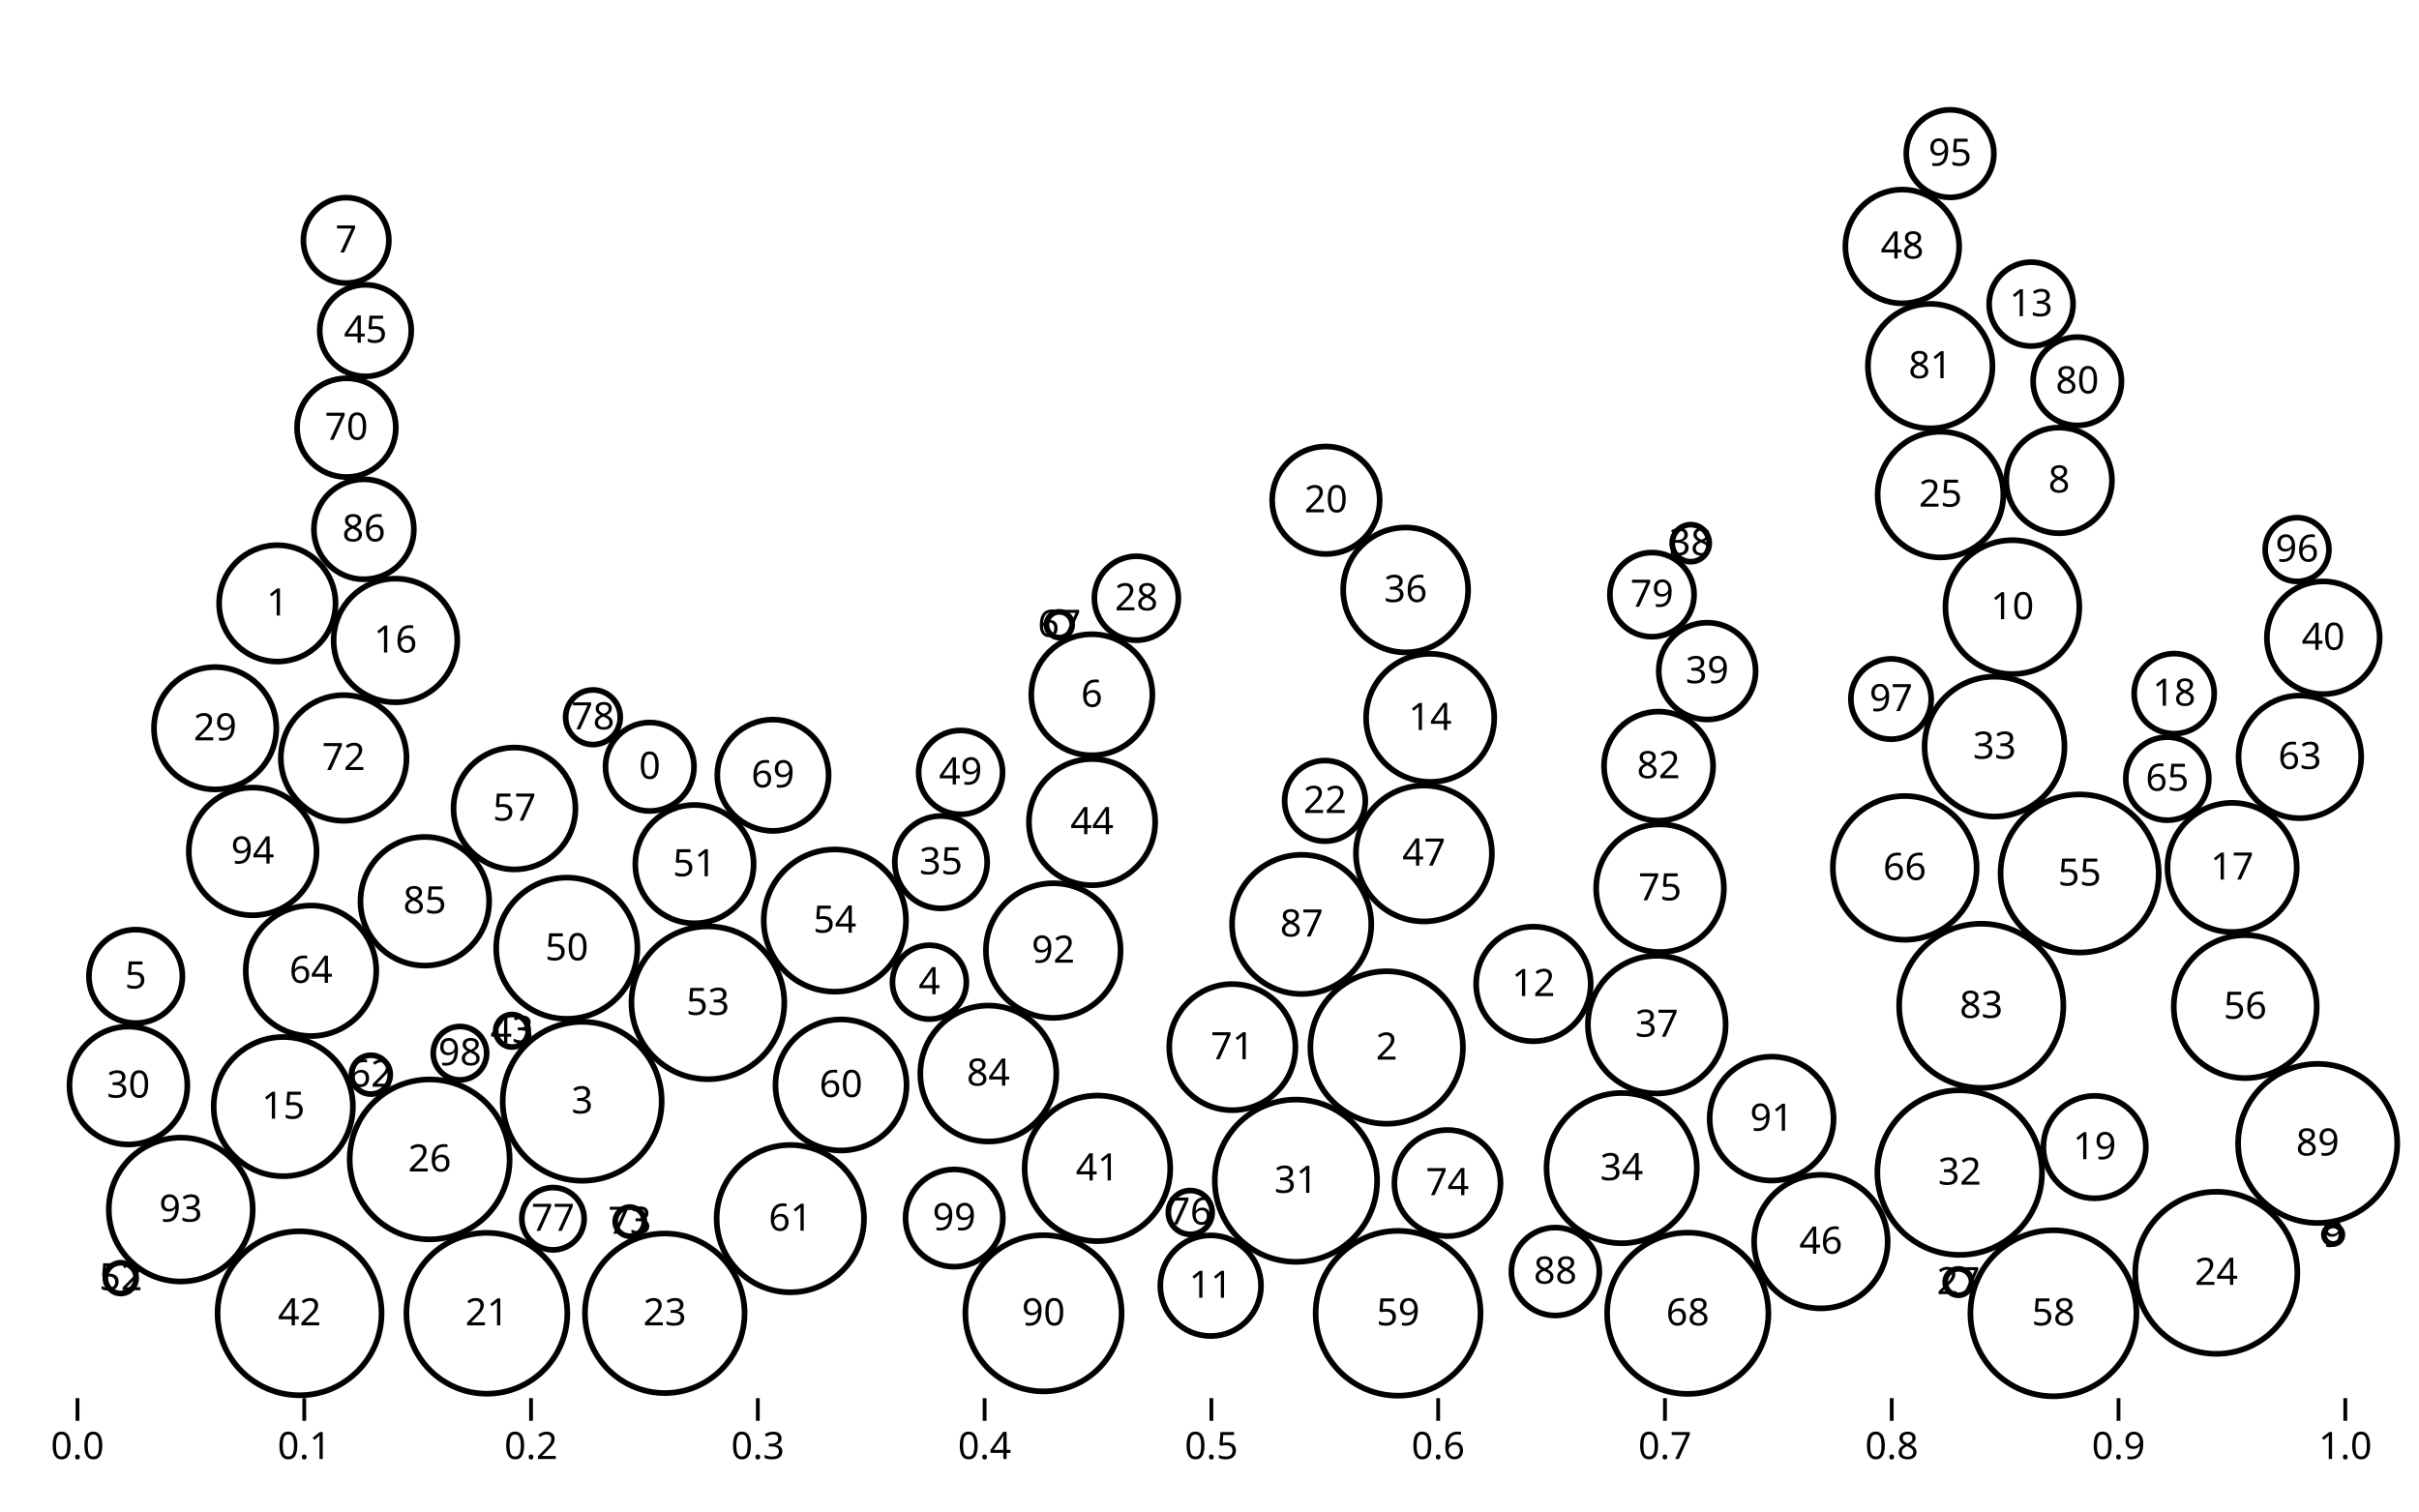
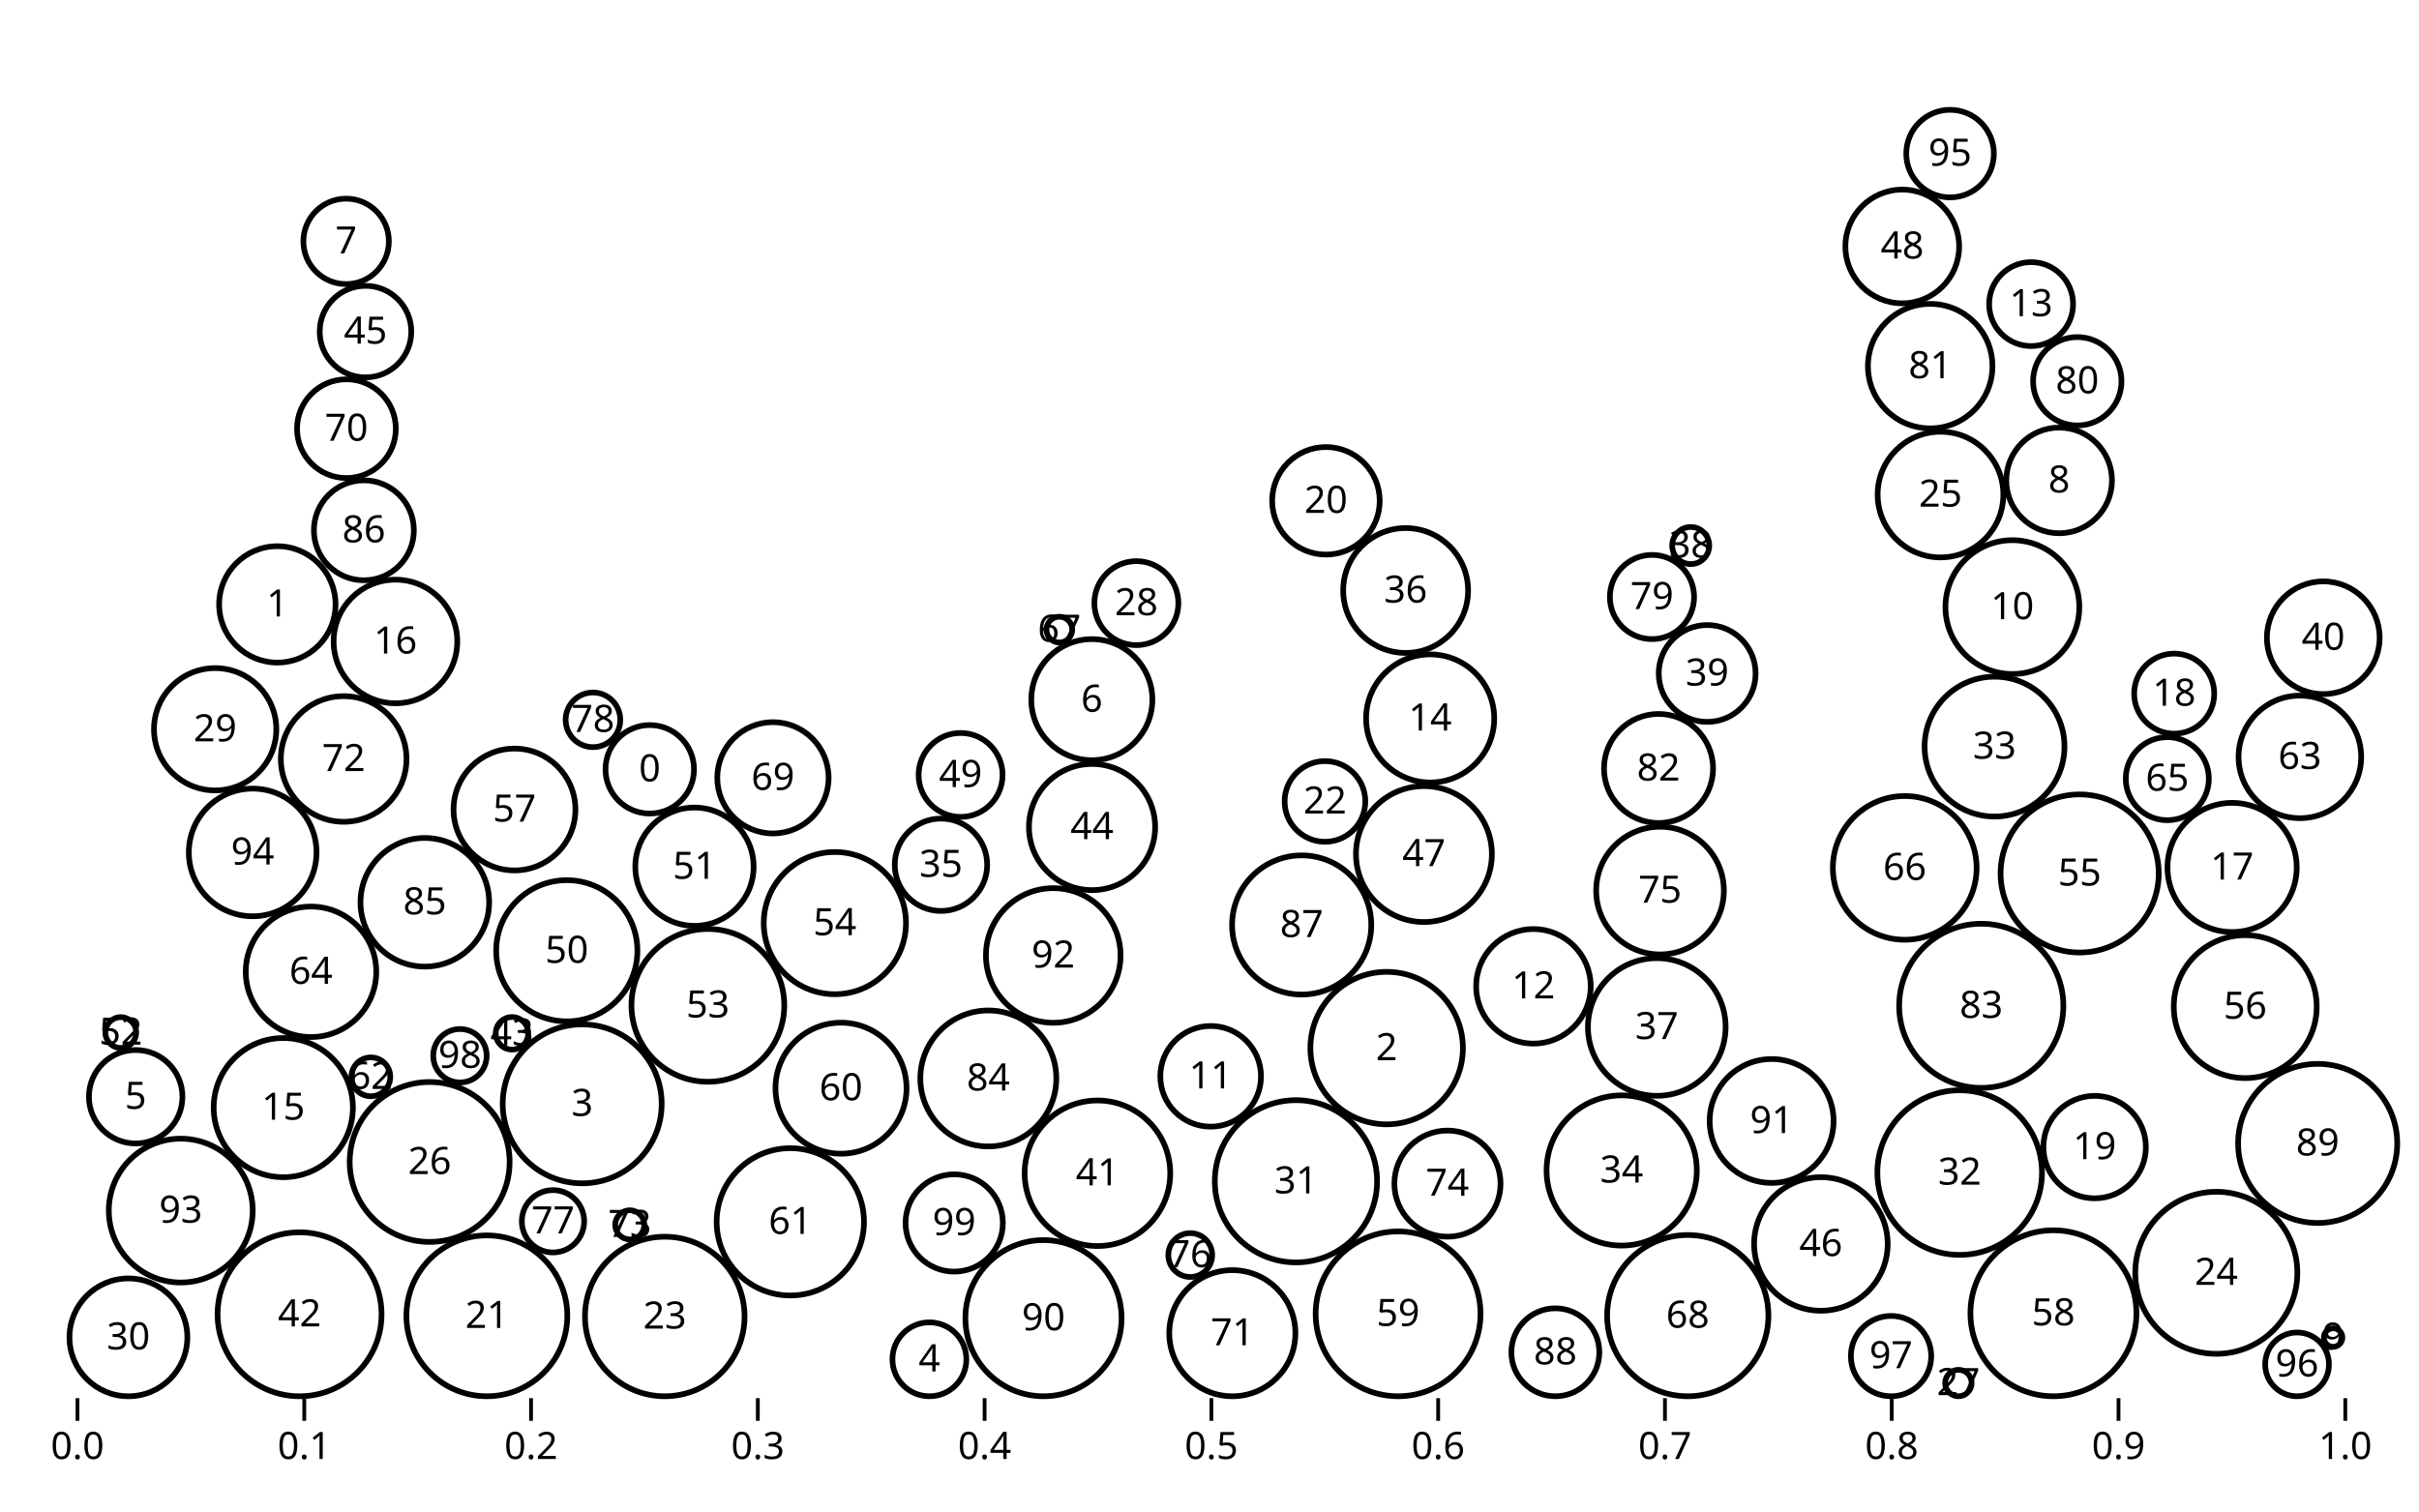
<svg xmlns="http://www.w3.org/2000/svg" class="plot" fill="currentColor" font-family="system-ui, sans-serif" font-size="10" text-anchor="middle" width="640" height="400" viewBox="0 0 640 400">
  <style>
    .plot {
      display: block;
      background: white;
      height: auto;
      height: intrinsic;
      max-width: 100%;
    }

    .plot text,
    .plot tspan {
      white-space: pre;
    }
  </style>
  <g aria-label="x-axis" transform="translate(0,370)" fill="none" text-anchor="middle" font-variant="tabular-nums">
    <g class="tick" opacity="1" transform="translate(20.5,0)">
      <line stroke="currentColor" y2="6" />
      <text fill="currentColor" y="9" dy="0.71em">0.0</text>
    </g>
    <g class="tick" opacity="1" transform="translate(80.5,0)">
      <line stroke="currentColor" y2="6" />
      <text fill="currentColor" y="9" dy="0.71em">0.1</text>
    </g>
    <g class="tick" opacity="1" transform="translate(140.5,0)">
      <line stroke="currentColor" y2="6" />
      <text fill="currentColor" y="9" dy="0.71em">0.2</text>
    </g>
    <g class="tick" opacity="1" transform="translate(200.5,0)">
      <line stroke="currentColor" y2="6" />
      <text fill="currentColor" y="9" dy="0.71em">0.3</text>
    </g>
    <g class="tick" opacity="1" transform="translate(260.5,0)">
      <line stroke="currentColor" y2="6" />
      <text fill="currentColor" y="9" dy="0.71em">0.4</text>
    </g>
    <g class="tick" opacity="1" transform="translate(320.5,0)">
      <line stroke="currentColor" y2="6" />
      <text fill="currentColor" y="9" dy="0.71em">0.5</text>
    </g>
    <g class="tick" opacity="1" transform="translate(380.5,0)">
      <line stroke="currentColor" y2="6" />
      <text fill="currentColor" y="9" dy="0.71em">0.6</text>
    </g>
    <g class="tick" opacity="1" transform="translate(440.5,0)">
      <line stroke="currentColor" y2="6" />
      <text fill="currentColor" y="9" dy="0.71em">0.7</text>
    </g>
    <g class="tick" opacity="1" transform="translate(500.5,0)">
      <line stroke="currentColor" y2="6" />
      <text fill="currentColor" y="9" dy="0.71em">0.8</text>
    </g>
    <g class="tick" opacity="1" transform="translate(560.5,0)">
      <line stroke="currentColor" y2="6" />
      <text fill="currentColor" y="9" dy="0.71em">0.9</text>
    </g>
    <g class="tick" opacity="1" transform="translate(620.5,0)">
      <line stroke="currentColor" y2="6" />
      <text fill="currentColor" y="9" dy="0.71em">1.0</text>
    </g>
  </g>
  <g aria-label="dot" fill="none" stroke="currentColor" stroke-width="1.5" transform="translate(0.5,0.5)">
    <circle cx="542.781" cy="347.039" r="21.961" />
-     <circle cx="369.394" cy="347.039" r="21.81" />
+     <circle cx="369.394" cy="347.19" r="21.81" />
    <circle cx="517.976" cy="309.805" r="21.778" />
    <circle cx="523.686" cy="265.674" r="21.721" />
-     <circle cx="78.756" cy="347.039" r="21.694" />
-     <circle cx="342.373" cy="311.961" r="21.468" />
+     <circle cx="78.756" cy="347.306" r="21.694" />
+     <circle cx="342.373" cy="312.112" r="21.468" />
    <circle cx="585.873" cy="336.327" r="21.442" />
-     <circle cx="446.036" cy="347.039" r="21.335" />
-     <circle cx="128.31" cy="347.039" r="21.284" />
-     <circle cx="113.176" cy="306.318" r="21.157" />
-     <circle cx="175.38" cy="347.039" r="21.111" />
+     <circle cx="446.036" cy="347.665" r="21.335" />
+     <circle cx="128.31" cy="347.716" r="21.284" />
+     <circle cx="113.176" cy="306.995" r="21.157" />
+     <circle cx="175.38" cy="347.889" r="21.111" />
    <circle cx="612.692" cy="302.088" r="21.05" />
-     <circle cx="153.533" cy="290.939" r="21.03" />
+     <circle cx="153.533" cy="291.616" r="21.03" />
    <circle cx="549.72" cy="230.65" r="20.919" />
-     <circle cx="275.578" cy="347.039" r="20.663" />
-     <circle cx="186.783" cy="264.878" r="20.217" />
-     <circle cx="366.369" cy="276.709" r="20.175" />
-     <circle cx="428.551" cy="308.621" r="19.874" />
-     <circle cx="208.596" cy="321.992" r="19.49" />
-     <circle cx="289.852" cy="308.687" r="19.259" />
-     <circle cx="47.324" cy="319.595" r="19.034" />
+     <circle cx="275.578" cy="348.337" r="20.663" />
+     <circle cx="186.783" cy="265.555" r="20.217" />
+     <circle cx="366.369" cy="276.861" r="20.175" />
+     <circle cx="428.551" cy="309.247" r="19.874" />
+     <circle cx="208.596" cy="322.842" r="19.49" />
+     <circle cx="289.852" cy="309.985" r="19.259" />
+     <circle cx="47.324" cy="319.862" r="19.034" />
    <circle cx="503.441" cy="229.174" r="19.017" />
    <circle cx="593.527" cy="265.892" r="18.907" />
-     <circle cx="220.381" cy="243.112" r="18.815" />
-     <circle cx="149.461" cy="250.431" r="18.682" />
+     <circle cx="220.381" cy="243.789" r="18.815" />
+     <circle cx="149.461" cy="251.108" r="18.682" />
    <circle cx="527.199" cy="197.079" r="18.506" />
-     <circle cx="74.45" cy="292.345" r="18.416" />
-     <circle cx="343.888" cy="244.125" r="18.412" />
-     <circle cx="437.838" cy="270.652" r="18.214" />
-     <circle cx="260.984" cy="283.596" r="17.989" />
-     <circle cx="376.232" cy="225.363" r="17.98" />
-     <circle cx="278.159" cy="251.051" r="17.81" />
+     <circle cx="74.45" cy="292.613" r="18.416" />
+     <circle cx="343.888" cy="244.276" r="18.412" />
+     <circle cx="437.838" cy="271.278" r="18.214" />
+     <circle cx="260.984" cy="284.894" r="17.989" />
+     <circle cx="376.232" cy="225.514" r="17.98" />
+     <circle cx="278.159" cy="252.349" r="17.81" />
    <circle cx="531.922" cy="160.164" r="17.709" />
-     <circle cx="481.259" cy="328.071" r="17.67" />
-     <circle cx="222.009" cy="286.622" r="17.337" />
-     <circle cx="81.784" cy="256.405" r="17.265" />
+     <circle cx="481.259" cy="328.697" r="17.67" />
+     <circle cx="222.009" cy="287.472" r="17.337" />
+     <circle cx="81.784" cy="256.673" r="17.265" />
    <circle cx="590.053" cy="229.056" r="17.092" />
-     <circle cx="111.894" cy="238.007" r="17.021" />
-     <circle cx="377.882" cy="189.472" r="16.948" />
-     <circle cx="438.695" cy="234.555" r="16.893" />
-     <circle cx="66.351" cy="224.816" r="16.892" />
-     <circle cx="288.427" cy="217.066" r="16.692" />
-     <circle cx="325.54" cy="276.609" r="16.687" />
+     <circle cx="111.894" cy="238.275" r="17.021" />
+     <circle cx="377.882" cy="189.623" r="16.948" />
+     <circle cx="438.695" cy="235.181" r="16.893" />
+     <circle cx="66.351" cy="225.084" r="16.892" />
+     <circle cx="288.427" cy="218.365" r="16.692" />
+     <circle cx="325.54" cy="352.313" r="16.687" />
    <circle cx="512.901" cy="130.38" r="16.629" />
-     <circle cx="90.425" cy="200.083" r="16.622" />
-     <circle cx="371.394" cy="155.617" r="16.522" />
+     <circle cx="90.425" cy="200.351" r="16.622" />
+     <circle cx="371.394" cy="155.769" r="16.522" />
    <circle cx="510.176" cy="96.388" r="16.472" />
-     <circle cx="468.222" cy="295.524" r="16.391" />
-     <circle cx="104.126" cy="168.989" r="16.357" />
+     <circle cx="468.222" cy="296.15" r="16.391" />
+     <circle cx="104.126" cy="169.257" r="16.357" />
    <circle cx="607.982" cy="199.801" r="16.22" />
-     <circle cx="56.423" cy="192.22" r="16.182" />
-     <circle cx="135.619" cy="213.455" r="16.121" />
-     <circle cx="288.369" cy="183.357" r="16.017" />
-     <circle cx="183.236" cy="228.181" r="15.651" />
-     <circle cx="33.473" cy="286.773" r="15.591" />
-     <circle cx="72.875" cy="159.177" r="15.398" />
-     <circle cx="405.201" cy="259.888" r="15.153" />
+     <circle cx="56.423" cy="192.488" r="16.182" />
+     <circle cx="135.619" cy="213.723" r="16.121" />
+     <circle cx="288.369" cy="184.656" r="16.017" />
+     <circle cx="183.236" cy="228.858" r="15.651" />
+     <circle cx="33.473" cy="353.409" r="15.591" />
+     <circle cx="72.875" cy="159.445" r="15.398" />
+     <circle cx="405.201" cy="260.514" r="15.153" />
    <circle cx="502.786" cy="64.721" r="15.047" />
    <circle cx="614.172" cy="168.269" r="14.913" />
-     <circle cx="203.999" cy="204.657" r="14.726" />
-     <circle cx="438.302" cy="202.237" r="14.428" />
-     <circle cx="350.305" cy="131.881" r="14.229" />
-     <circle cx="382.457" cy="312.577" r="14.044" />
+     <circle cx="203.999" cy="205.334" r="14.726" />
+     <circle cx="438.302" cy="202.863" r="14.428" />
+     <circle cx="350.305" cy="132.032" r="14.229" />
+     <circle cx="382.457" cy="312.729" r="14.044" />
    <circle cx="544.288" cy="126.634" r="13.981" />
    <circle cx="553.681" cy="303.06" r="13.559" />
-     <circle cx="319.806" cy="339.739" r="13.322" />
-     <circle cx="95.774" cy="139.57" r="13.225" />
-     <circle cx="91.156" cy="112.674" r="13.065" />
-     <circle cx="251.957" cy="321.843" r="12.873" />
-     <circle cx="451.171" cy="177.097" r="12.814" />
-     <circle cx="35.398" cy="257.879" r="12.368" />
-     <circle cx="248.455" cy="227.67" r="12.226" />
-     <circle cx="96.201" cy="86.985" r="12.115" />
-     <circle cx="171.407" cy="202.409" r="11.707" />
+     <circle cx="319.806" cy="284.333" r="13.322" />
+     <circle cx="95.774" cy="139.838" r="13.225" />
+     <circle cx="91.156" cy="112.942" r="13.065" />
+     <circle cx="251.957" cy="323.142" r="12.873" />
+     <circle cx="451.171" cy="177.723" r="12.814" />
+     <circle cx="35.398" cy="289.736" r="12.368" />
+     <circle cx="248.455" cy="228.347" r="12.226" />
+     <circle cx="96.201" cy="87.253" r="12.115" />
+     <circle cx="171.407" cy="203.086" r="11.707" />
    <circle cx="549.093" cy="100.397" r="11.692" />
-     <circle cx="411.003" cy="335.99" r="11.637" />
+     <circle cx="411.003" cy="357.363" r="11.637" />
    <circle cx="515.435" cy="40.149" r="11.589" />
-     <circle cx="91.076" cy="63.108" r="11.306" />
-     <circle cx="436.57" cy="156.861" r="11.14" />
-     <circle cx="300.153" cy="157.814" r="11.114" />
+     <circle cx="91.076" cy="63.376" r="11.306" />
+     <circle cx="436.57" cy="157.487" r="11.14" />
+     <circle cx="300.153" cy="159.112" r="11.114" />
    <circle cx="536.874" cy="79.976" r="11.106" />
-     <circle cx="253.647" cy="203.9" r="11.105" />
+     <circle cx="253.647" cy="204.577" r="11.105" />
    <circle cx="572.908" cy="205.566" r="10.99" />
-     <circle cx="350.051" cy="211.436" r="10.674" />
-     <circle cx="499.821" cy="184.486" r="10.629" />
+     <circle cx="350.051" cy="211.588" r="10.674" />
+     <circle cx="499.821" cy="358.371" r="10.629" />
    <circle cx="574.733" cy="183.057" r="10.593" />
-     <circle cx="245.396" cy="259.417" r="9.779" />
-     <circle cx="607.239" cy="144.925" r="8.439" />
-     <circle cx="145.805" cy="322.017" r="8.247" />
-     <circle cx="156.38" cy="189.309" r="7.228" />
-     <circle cx="121.191" cy="278.212" r="7.069" />
-     <circle cx="314.408" cy="320.353" r="5.802" />
-     <circle cx="97.616" cy="283.891" r="5.14" />
-     <circle cx="446.819" cy="143.242" r="4.904" />
-     <circle cx="134.956" cy="272.273" r="4.305" />
-     <circle cx="31.451" cy="337.737" r="4.073" />
-     <circle cx="166.118" cy="322.786" r="3.85" />
-     <circle cx="517.637" cy="338.782" r="3.503" />
-     <circle cx="279.774" cy="164.824" r="3.413" />
-     <circle cx="616.781" cy="326.248" r="2.453" />
+     <circle cx="245.396" cy="359.221" r="9.779" />
+     <circle cx="607.239" cy="360.561" r="8.439" />
+     <circle cx="145.805" cy="322.694" r="8.247" />
+     <circle cx="156.38" cy="189.987" r="7.228" />
+     <circle cx="121.191" cy="278.889" r="7.069" />
+     <circle cx="314.408" cy="331.63" r="5.802" />
+     <circle cx="97.616" cy="284.467" r="5.14" />
+     <circle cx="446.819" cy="143.869" r="4.904" />
+     <circle cx="134.956" cy="272.95" r="4.305" />
+     <circle cx="31.451" cy="272.748" r="4.073" />
+     <circle cx="166.118" cy="323.636" r="3.85" />
+     <circle cx="517.637" cy="365.497" r="3.503" />
+     <circle cx="279.774" cy="166.122" r="3.413" />
+     <circle cx="616.781" cy="353.463" r="2.453" />
  </g>
  <g aria-label="text" font-variant="tabular-nums" transform="translate(0.5,0.5)">
    <text y="0.32em" transform="translate(542.7806,347.0386)">58</text>
-     <text y="0.32em" transform="translate(369.3938,347.0386)">59</text>
+     <text y="0.32em" transform="translate(369.3938,347.19)">59</text>
    <text y="0.32em" transform="translate(517.9762,309.8048)">32</text>
    <text y="0.32em" transform="translate(523.6861,265.6736)">83</text>
-     <text y="0.32em" transform="translate(78.75585,347.0386)">42</text>
-     <text y="0.32em" transform="translate(342.3733,311.9607)">31</text>
+     <text y="0.32em" transform="translate(78.75585,347.3065)">42</text>
+     <text y="0.32em" transform="translate(342.3733,312.1121)">31</text>
    <text y="0.32em" transform="translate(585.873,336.3271)">24</text>
-     <text y="0.32em" transform="translate(446.0362,347.0386)">68</text>
-     <text y="0.32em" transform="translate(128.3099,347.0386)">21</text>
-     <text y="0.32em" transform="translate(113.1763,306.3184)">26</text>
-     <text y="0.32em" transform="translate(175.3801,347.0386)">23</text>
+     <text y="0.32em" transform="translate(446.0362,347.6646)">68</text>
+     <text y="0.32em" transform="translate(128.3099,347.7157)">21</text>
+     <text y="0.32em" transform="translate(113.1763,306.9955)">26</text>
+     <text y="0.32em" transform="translate(175.3801,347.8889)">23</text>
    <text y="0.32em" transform="translate(612.6924,302.0882)">89</text>
-     <text y="0.32em" transform="translate(153.5326,290.9392)">3</text>
+     <text y="0.32em" transform="translate(153.5326,291.6164)">3</text>
    <text y="0.32em" transform="translate(549.7197,230.6496)">55</text>
-     <text y="0.32em" transform="translate(275.5776,347.0386)">90</text>
-     <text y="0.32em" transform="translate(186.7831,264.8777)">53</text>
-     <text y="0.32em" transform="translate(366.3687,276.7094)">2</text>
-     <text y="0.32em" transform="translate(428.5508,308.6209)">34</text>
-     <text y="0.32em" transform="translate(208.5965,321.9917)">61</text>
-     <text y="0.32em" transform="translate(289.8517,308.6867)">41</text>
-     <text y="0.32em" transform="translate(47.32377,319.5946)">93</text>
+     <text y="0.32em" transform="translate(275.5776,348.337)">90</text>
+     <text y="0.32em" transform="translate(186.7831,265.5548)">53</text>
+     <text y="0.32em" transform="translate(366.3687,276.8608)">2</text>
+     <text y="0.32em" transform="translate(428.5508,309.2469)">34</text>
+     <text y="0.32em" transform="translate(208.5965,322.842)">61</text>
+     <text y="0.32em" transform="translate(289.8517,309.9851)">41</text>
+     <text y="0.32em" transform="translate(47.32377,319.8625)">93</text>
    <text y="0.32em" transform="translate(503.4411,229.1737)">66</text>
    <text y="0.32em" transform="translate(593.5268,265.8917)">56</text>
-     <text y="0.32em" transform="translate(220.381,243.112)">54</text>
-     <text y="0.32em" transform="translate(149.4615,250.4312)">50</text>
+     <text y="0.32em" transform="translate(220.381,243.7891)">54</text>
+     <text y="0.32em" transform="translate(149.4615,251.1083)">50</text>
    <text y="0.32em" transform="translate(527.1993,197.0785)">33</text>
-     <text y="0.32em" transform="translate(74.45009,292.345)">15</text>
-     <text y="0.32em" transform="translate(343.8879,244.1251)">87</text>
-     <text y="0.32em" transform="translate(437.8383,270.6519)">37</text>
-     <text y="0.32em" transform="translate(260.9844,283.5955)">84</text>
-     <text y="0.32em" transform="translate(376.2323,225.3628)">47</text>
-     <text y="0.32em" transform="translate(278.1586,251.0506)">92</text>
+     <text y="0.32em" transform="translate(74.45009,292.6129)">15</text>
+     <text y="0.32em" transform="translate(343.8879,244.2765)">87</text>
+     <text y="0.32em" transform="translate(437.8383,271.2779)">37</text>
+     <text y="0.32em" transform="translate(260.9844,284.8939)">84</text>
+     <text y="0.32em" transform="translate(376.2323,225.5142)">47</text>
+     <text y="0.32em" transform="translate(278.1586,252.349)">92</text>
    <text y="0.32em" transform="translate(531.9216,160.1635)">10</text>
-     <text y="0.32em" transform="translate(481.2589,328.0712)">46</text>
-     <text y="0.32em" transform="translate(222.0086,286.6222)">60</text>
-     <text y="0.32em" transform="translate(81.78364,256.4047)">64</text>
+     <text y="0.32em" transform="translate(481.2589,328.6972)">46</text>
+     <text y="0.32em" transform="translate(222.0086,287.4725)">60</text>
+     <text y="0.32em" transform="translate(81.78364,256.6726)">64</text>
    <text y="0.32em" transform="translate(590.053,229.0562)">17</text>
-     <text y="0.32em" transform="translate(111.8943,238.0071)">85</text>
-     <text y="0.32em" transform="translate(377.8819,189.4721)">14</text>
-     <text y="0.32em" transform="translate(438.6947,234.5554)">75</text>
-     <text y="0.32em" transform="translate(66.35145,224.8157)">94</text>
-     <text y="0.32em" transform="translate(288.4272,217.0662)">44</text>
-     <text y="0.32em" transform="translate(325.5401,276.6089)">71</text>
+     <text y="0.32em" transform="translate(111.8943,238.275)">85</text>
+     <text y="0.32em" transform="translate(377.8819,189.6235)">14</text>
+     <text y="0.32em" transform="translate(438.6947,235.1815)">75</text>
+     <text y="0.32em" transform="translate(66.35145,225.0836)">94</text>
+     <text y="0.32em" transform="translate(288.4272,218.3646)">44</text>
+     <text y="0.32em" transform="translate(325.5401,352.3134)">71</text>
    <text y="0.32em" transform="translate(512.9006,130.3805)">25</text>
-     <text y="0.32em" transform="translate(90.42478,200.0834)">72</text>
-     <text y="0.32em" transform="translate(371.3941,155.6172)">36</text>
+     <text y="0.32em" transform="translate(90.42478,200.3513)">72</text>
+     <text y="0.32em" transform="translate(371.3941,155.7686)">36</text>
    <text y="0.32em" transform="translate(510.1757,96.38842)">81</text>
-     <text y="0.32em" transform="translate(468.2224,295.524)">91</text>
-     <text y="0.32em" transform="translate(104.1259,168.9895)">16</text>
+     <text y="0.32em" transform="translate(468.2224,296.1501)">91</text>
+     <text y="0.32em" transform="translate(104.1259,169.2574)">16</text>
    <text y="0.32em" transform="translate(607.9821,199.801)">63</text>
-     <text y="0.32em" transform="translate(56.42293,192.2197)">29</text>
-     <text y="0.32em" transform="translate(135.6192,213.4549)">57</text>
-     <text y="0.32em" transform="translate(288.3688,183.3573)">6</text>
-     <text y="0.32em" transform="translate(183.2357,228.1813)">51</text>
-     <text y="0.32em" transform="translate(33.47314,286.7732)">30</text>
-     <text y="0.32em" transform="translate(72.87503,159.1768)">1</text>
-     <text y="0.32em" transform="translate(405.2006,259.8876)">12</text>
+     <text y="0.32em" transform="translate(56.42293,192.4875)">29</text>
+     <text y="0.32em" transform="translate(135.6192,213.7228)">57</text>
+     <text y="0.32em" transform="translate(288.3688,184.6557)">6</text>
+     <text y="0.32em" transform="translate(183.2357,228.8585)">51</text>
+     <text y="0.32em" transform="translate(33.47314,353.4093)">30</text>
+     <text y="0.32em" transform="translate(72.87503,159.4447)">1</text>
+     <text y="0.32em" transform="translate(405.2006,260.5137)">12</text>
    <text y="0.32em" transform="translate(502.7864,64.72073)">48</text>
    <text y="0.32em" transform="translate(614.1725,168.2692)">40</text>
-     <text y="0.32em" transform="translate(203.9988,204.6568)">69</text>
-     <text y="0.32em" transform="translate(438.3015,202.2371)">82</text>
-     <text y="0.32em" transform="translate(350.305,131.8809)">20</text>
-     <text y="0.32em" transform="translate(382.4571,312.5775)">74</text>
+     <text y="0.32em" transform="translate(203.9988,205.3339)">69</text>
+     <text y="0.32em" transform="translate(438.3015,202.8631)">82</text>
+     <text y="0.32em" transform="translate(350.305,132.0323)">20</text>
+     <text y="0.32em" transform="translate(382.4571,312.7289)">74</text>
    <text y="0.32em" transform="translate(544.2882,126.6339)">8</text>
    <text y="0.32em" transform="translate(553.6814,303.0599)">19</text>
-     <text y="0.32em" transform="translate(319.806,339.7395)">11</text>
-     <text y="0.32em" transform="translate(95.77416,139.5698)">86</text>
-     <text y="0.32em" transform="translate(91.15589,112.6737)">70</text>
-     <text y="0.32em" transform="translate(251.957,321.8433)">99</text>
-     <text y="0.32em" transform="translate(451.1708,177.0973)">39</text>
-     <text y="0.32em" transform="translate(35.39834,257.8789)">5</text>
-     <text y="0.32em" transform="translate(248.4549,227.6697)">35</text>
-     <text y="0.32em" transform="translate(96.20067,86.98512)">45</text>
-     <text y="0.32em" transform="translate(171.4071,202.4085)">0</text>
+     <text y="0.32em" transform="translate(319.806,284.3334)">11</text>
+     <text y="0.32em" transform="translate(95.77416,139.8377)">86</text>
+     <text y="0.32em" transform="translate(91.15589,112.9415)">70</text>
+     <text y="0.32em" transform="translate(251.957,323.1417)">99</text>
+     <text y="0.32em" transform="translate(451.1708,177.7233)">39</text>
+     <text y="0.32em" transform="translate(35.39834,289.7358)">5</text>
+     <text y="0.32em" transform="translate(248.4549,228.3468)">35</text>
+     <text y="0.32em" transform="translate(96.20067,87.25301)">45</text>
+     <text y="0.32em" transform="translate(171.4071,203.0856)">0</text>
    <text y="0.32em" transform="translate(549.0931,100.397)">80</text>
-     <text y="0.32em" transform="translate(411.0033,335.99)">88</text>
+     <text y="0.32em" transform="translate(411.0033,357.363)">88</text>
    <text y="0.32em" transform="translate(515.4349,40.14942)">95</text>
-     <text y="0.32em" transform="translate(91.076,63.10836)">7</text>
-     <text y="0.32em" transform="translate(436.5699,156.8607)">79</text>
-     <text y="0.32em" transform="translate(300.1534,157.814)">28</text>
+     <text y="0.32em" transform="translate(91.076,63.37624)">7</text>
+     <text y="0.32em" transform="translate(436.5699,157.4868)">79</text>
+     <text y="0.32em" transform="translate(300.1534,159.1124)">28</text>
    <text y="0.32em" transform="translate(536.8737,79.97577)">13</text>
-     <text y="0.32em" transform="translate(253.6468,203.8999)">49</text>
+     <text y="0.32em" transform="translate(253.6468,204.577)">49</text>
    <text y="0.32em" transform="translate(572.9082,205.5664)">65</text>
-     <text y="0.32em" transform="translate(350.0513,211.4362)">22</text>
-     <text y="0.32em" transform="translate(499.8212,184.4862)">97</text>
+     <text y="0.32em" transform="translate(350.0513,211.5876)">22</text>
+     <text y="0.32em" transform="translate(499.8212,358.3713)">97</text>
    <text y="0.32em" transform="translate(574.7333,183.0573)">18</text>
-     <text y="0.32em" transform="translate(245.3961,259.4173)">4</text>
-     <text y="0.32em" transform="translate(607.2387,144.9247)">96</text>
-     <text y="0.32em" transform="translate(145.8045,322.0165)">77</text>
-     <text y="0.32em" transform="translate(156.3803,189.3095)">78</text>
-     <text y="0.32em" transform="translate(121.1907,278.212)">98</text>
-     <text y="0.32em" transform="translate(314.4079,320.353)">76</text>
-     <text y="0.32em" transform="translate(97.61556,283.8909)">62</text>
-     <text y="0.32em" transform="translate(446.8192,143.2425)">38</text>
-     <text y="0.32em" transform="translate(134.9565,272.2727)">43</text>
-     <text y="0.32em" transform="translate(31.45085,337.7372)">52</text>
-     <text y="0.32em" transform="translate(166.1179,322.7857)">73</text>
-     <text y="0.32em" transform="translate(517.6368,338.7819)">27</text>
-     <text y="0.32em" transform="translate(279.7737,164.8235)">67</text>
-     <text y="0.32em" transform="translate(616.7806,326.2475)">9</text>
+     <text y="0.32em" transform="translate(245.3961,359.221)">4</text>
+     <text y="0.32em" transform="translate(607.2387,360.5607)">96</text>
+     <text y="0.32em" transform="translate(145.8045,322.6937)">77</text>
+     <text y="0.32em" transform="translate(156.3803,189.9866)">78</text>
+     <text y="0.32em" transform="translate(121.1907,278.8892)">98</text>
+     <text y="0.32em" transform="translate(314.4079,331.6303)">76</text>
+     <text y="0.32em" transform="translate(97.61556,284.4671)">62</text>
+     <text y="0.32em" transform="translate(446.8192,143.8685)">38</text>
+     <text y="0.32em" transform="translate(134.9565,272.9498)">43</text>
+     <text y="0.32em" transform="translate(31.45085,272.7482)">52</text>
+     <text y="0.32em" transform="translate(166.1179,323.6359)">73</text>
+     <text y="0.32em" transform="translate(517.6368,365.4966)">27</text>
+     <text y="0.32em" transform="translate(279.7737,166.1219)">67</text>
+     <text y="0.32em" transform="translate(616.7806,353.4633)">9</text>
  </g>
</svg>
